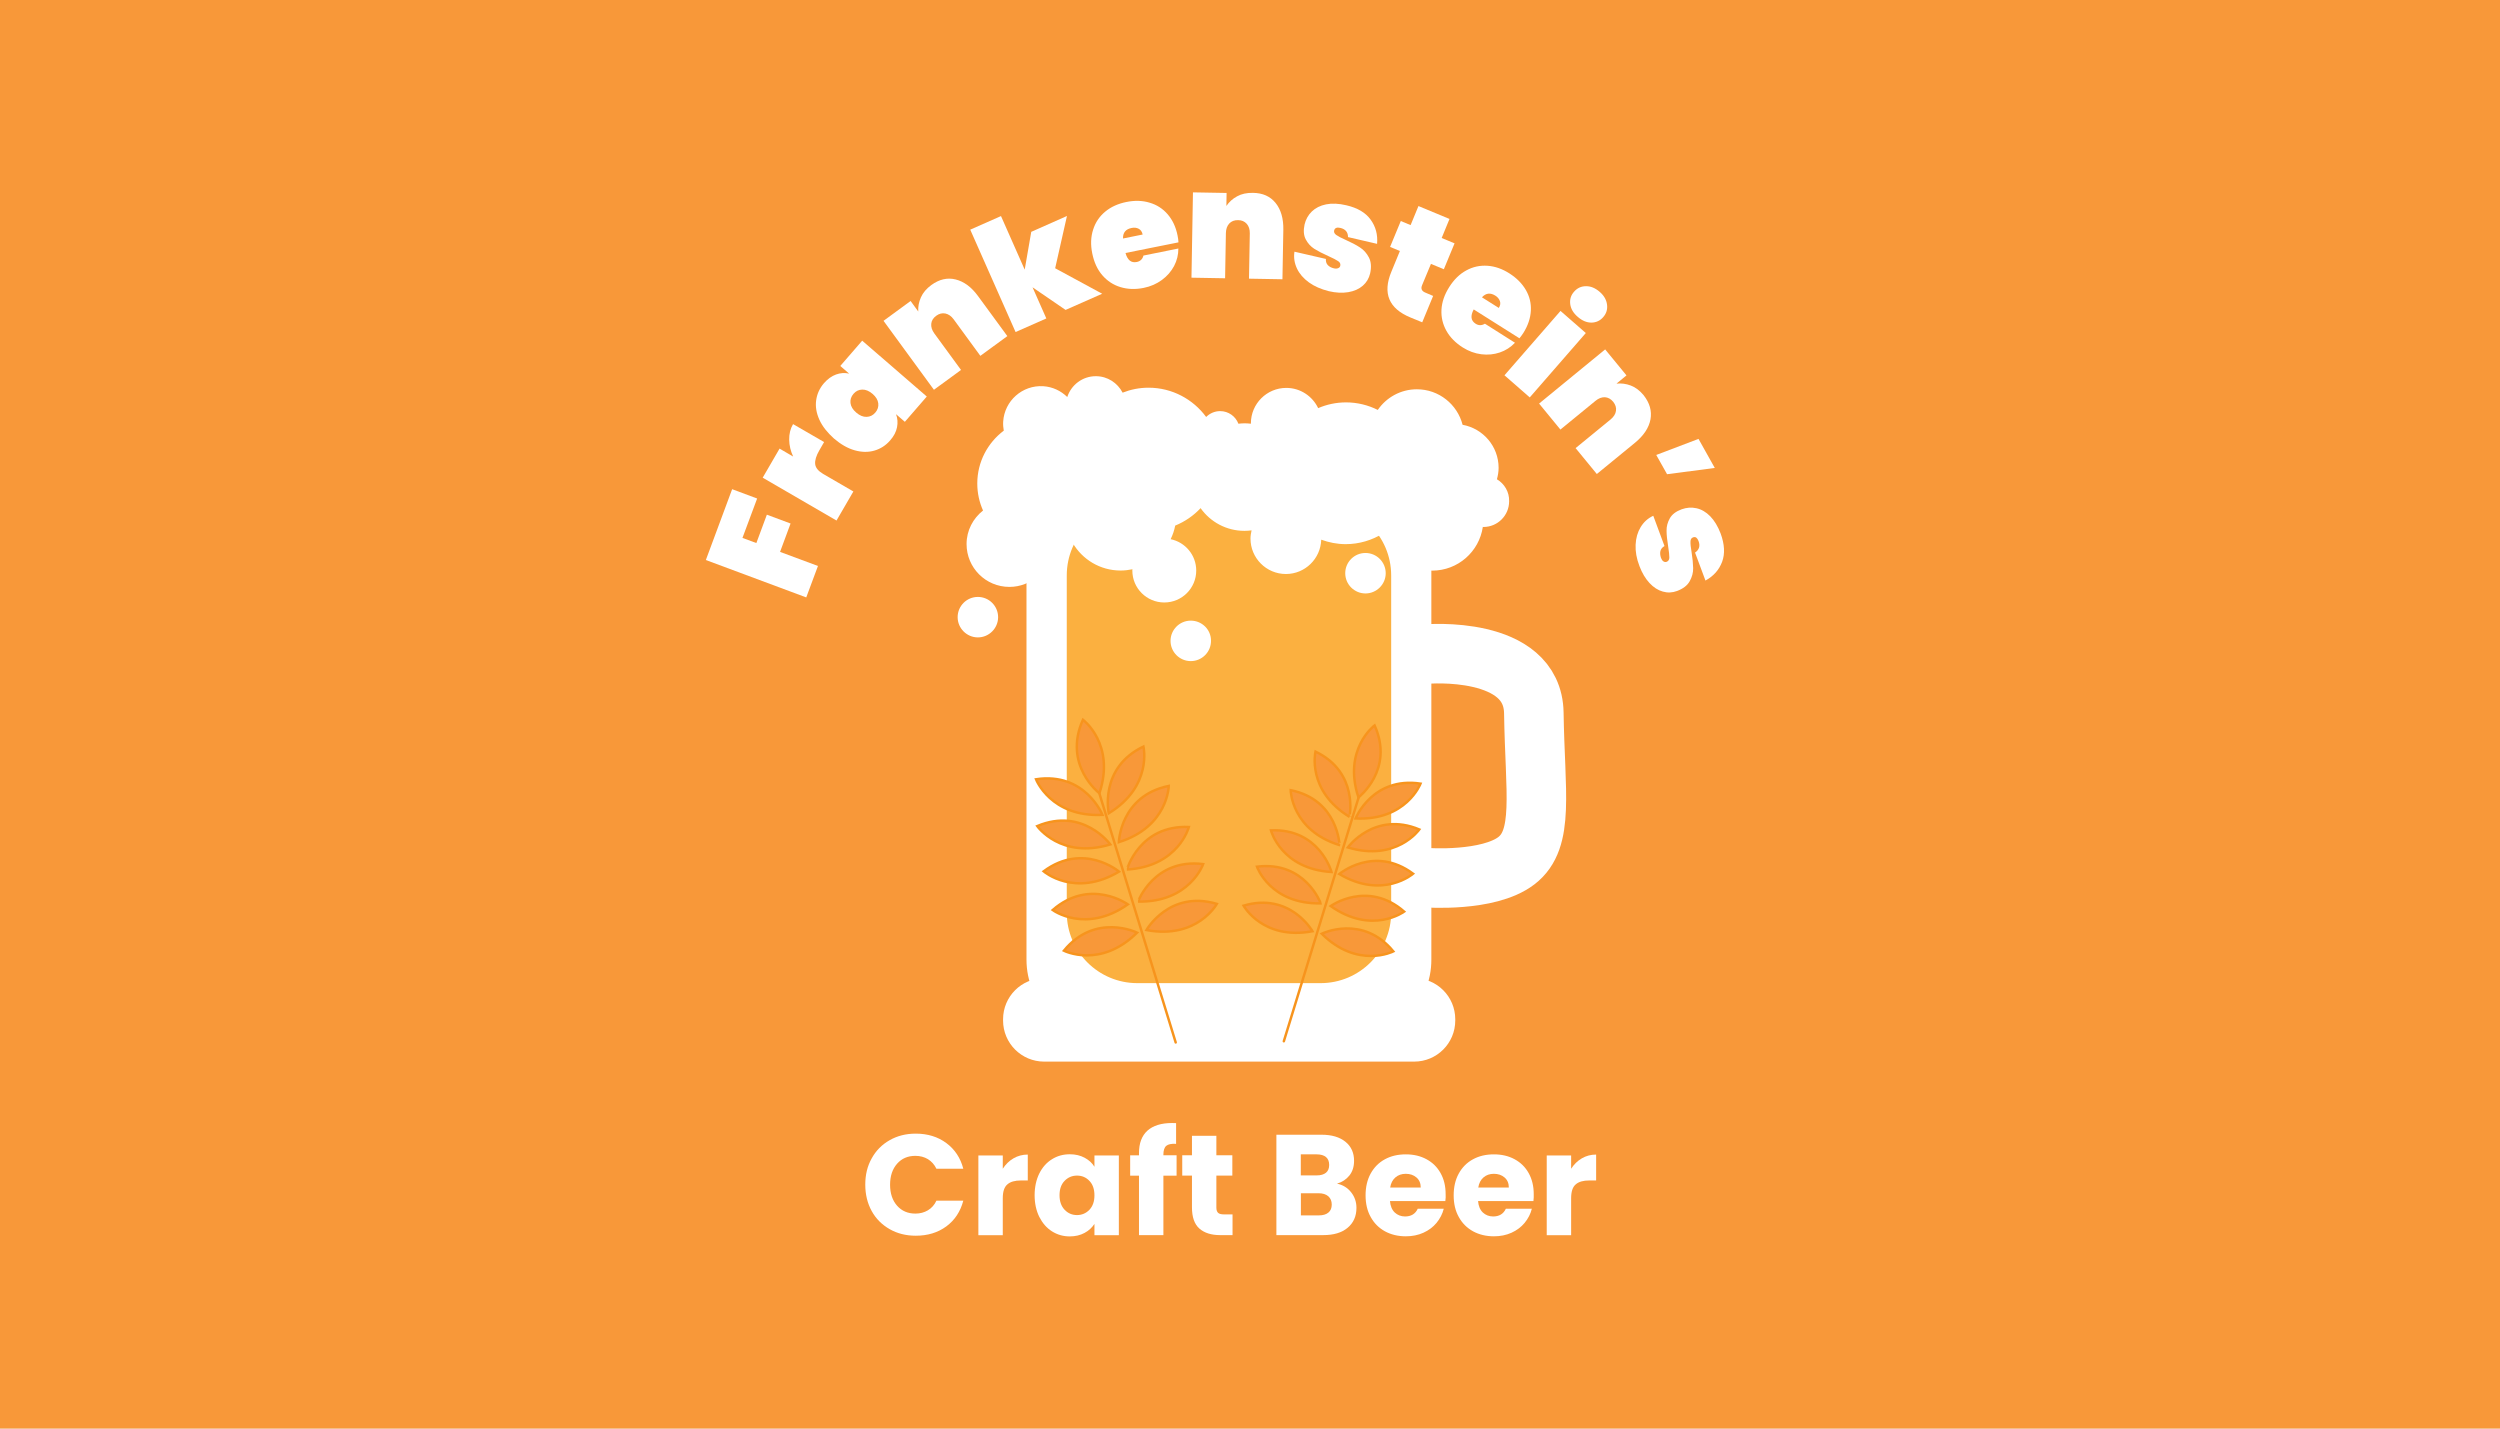
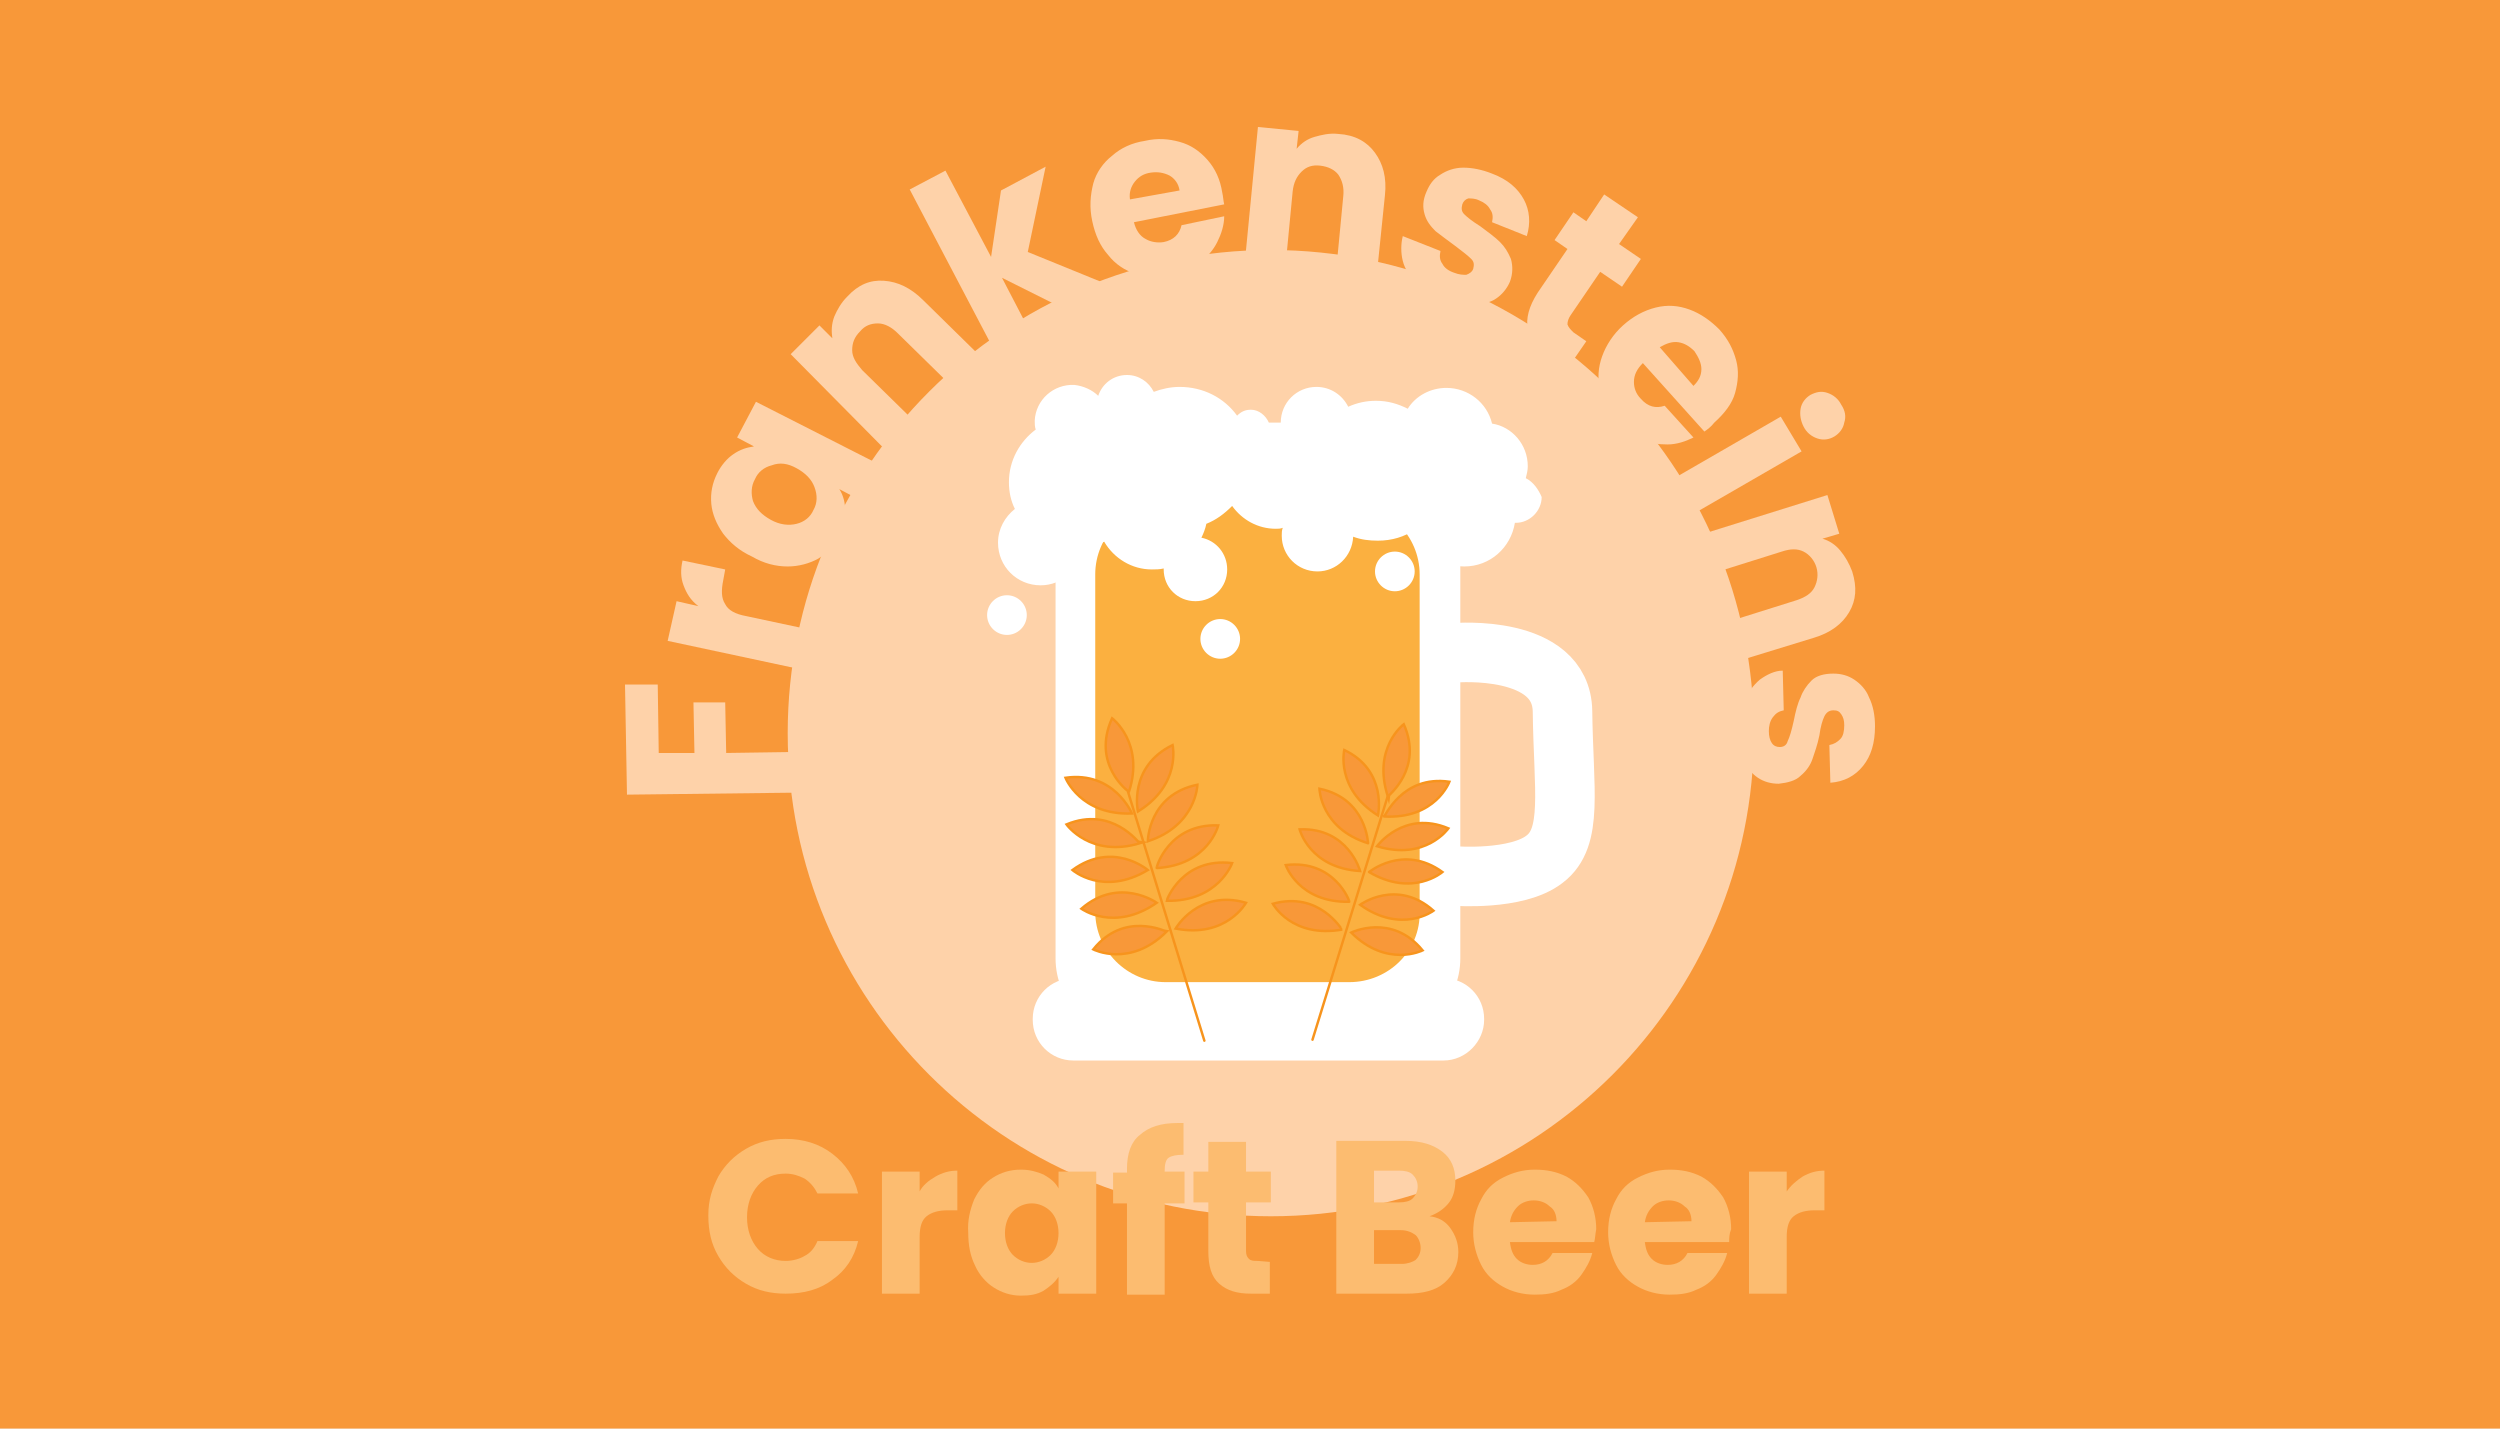
<svg xmlns="http://www.w3.org/2000/svg" version="1.1" id="Layer_1" x="0px" y="0px" viewBox="0 0 252 144" style="enable-background:new 0 0 252 144;" xml:space="preserve">
  <style type="text/css">
	.st0{fill:#F89839;}
	.st1{fill:none;stroke:#FFFFFF;stroke-width:0.25;stroke-linecap:round;stroke-miterlimit:10;}
- 	.st2{fill:#E8E1D4;}
- 	.st3{fill:none;stroke:#F7941D;stroke-width:0.5;stroke-miterlimit:10;}
- 	.st4{fill:#FFFFFF;}
- 	.st5{fill:#FFFFFF;stroke:#FFFFFF;stroke-miterlimit:10;}
- 	.st6{fill:none;stroke:#FFFFFF;stroke-width:6;stroke-miterlimit:10;}
- 	.st7{fill:#FBB040;}
+ 	.st2{fill:#FED2A9;}
+ 	.st3{fill:#FCBC70;}
+ 	.st4{fill:#FFFFFF;stroke:#FFFFFF;stroke-miterlimit:10;}
+ 	.st5{fill:none;stroke:#FFFFFF;stroke-width:6;stroke-miterlimit:10;}
+ 	.st6{fill:#FBB040;}
+ 	.st7{fill:#FFFFFF;}
	.st8{fill:#F89839;stroke:#F7941D;stroke-width:0.25;stroke-linecap:round;stroke-miterlimit:10;}
	.st9{fill:#F89839;stroke:#F7941D;stroke-width:0.25;stroke-miterlimit:10;}
- 	.st10{fill:none;stroke:#FED5AC;stroke-miterlimit:10;}
+ 	.st10{fill:#E8E1D4;}
+ 	.st11{fill:none;stroke:#F7941D;stroke-width:0.5;stroke-miterlimit:10;}
+ 	.st12{fill:none;stroke:#FED5AC;stroke-miterlimit:10;}
</style>
  <g>
    <rect class="st0" width="252" height="144" />
  </g>
-   <path class="st1" d="M206.37,120.63" />
-   <path class="st1" d="M45.2,119.34" />
-   <path class="st2" d="M171.97,107.2" />
-   <path class="st3" d="M171.68,54.03" />
-   <path class="st3" d="M171.68,105.43" />
+   <path class="st1" d="M206.4,120.6" />
  <g>
    <g>
-       <path class="st4" d="M73.8,49.31l2.52,0.94l-1.48,3.97l1.4,0.52l1.06-2.86l2.39,0.89l-1.06,2.86l3.82,1.42l-1.18,3.17l-10.12-3.77    L73.8,49.31z" />
-       <path class="st4" d="M79.55,44.32c-0.01-0.58,0.12-1.11,0.39-1.57l3.13,1.81l-0.48,0.83c-0.32,0.55-0.46,1.02-0.42,1.39    c0.04,0.37,0.31,0.7,0.8,0.99l3.05,1.77l-1.7,2.93l-7.44-4.32l1.7-2.93l1.37,0.8C79.69,45.46,79.56,44.9,79.55,44.32z" />
-       <path class="st4" d="M82.59,42.3c-0.3-0.67-0.41-1.32-0.32-1.96c0.09-0.64,0.35-1.21,0.79-1.72c0.37-0.42,0.77-0.71,1.21-0.87    c0.44-0.16,0.88-0.19,1.32-0.09l-0.89-0.77l2.21-2.55l6.51,5.63l-2.21,2.55l-0.89-0.77c0.16,0.42,0.19,0.86,0.1,1.32    c-0.09,0.46-0.32,0.9-0.69,1.32c-0.44,0.51-0.97,0.85-1.59,1.03c-0.62,0.18-1.28,0.17-1.99-0.03c-0.71-0.2-1.4-0.6-2.09-1.19    C83.39,43.6,82.89,42.97,82.59,42.3z M86.91,39.27c-0.35,0.01-0.64,0.15-0.88,0.43c-0.24,0.28-0.34,0.59-0.3,0.93    c0.04,0.34,0.23,0.66,0.58,0.96c0.35,0.3,0.69,0.44,1.04,0.43c0.35-0.01,0.64-0.15,0.88-0.43c0.24-0.28,0.34-0.59,0.3-0.93    c-0.04-0.34-0.23-0.66-0.58-0.96C87.61,39.41,87.26,39.26,86.91,39.27z" />
-       <path class="st4" d="M96.33,28.17c0.84,0.21,1.59,0.76,2.26,1.68l2.95,4.03l-2.72,1.99l-2.69-3.68c-0.24-0.33-0.52-0.52-0.84-0.59    c-0.32-0.06-0.62,0.01-0.92,0.23c-0.3,0.22-0.47,0.49-0.5,0.81c-0.03,0.32,0.07,0.64,0.31,0.97l2.69,3.68l-2.73,2l-5.08-6.95    l2.73-2l0.77,1.06c-0.03-0.48,0.06-0.96,0.27-1.43c0.21-0.47,0.56-0.88,1.05-1.24C94.68,28.15,95.5,27.96,96.33,28.17z" />
-       <path class="st4" d="M107.41,31.24l-3.33-2.28l1.39,3.14l-3.1,1.37L97.8,23.15l3.1-1.37l2.39,5.4l0.66-3.81l3.6-1.6l-1.19,5.27    l4.74,2.57L107.41,31.24z" />
-       <path class="st4" d="M118.79,24.43l-5.34,1.07c0.2,0.72,0.57,1.02,1.13,0.91c0.36-0.07,0.59-0.29,0.68-0.65l3.52-0.71    c0,0.62-0.14,1.21-0.43,1.76c-0.29,0.55-0.7,1.02-1.23,1.41c-0.53,0.39-1.14,0.66-1.84,0.8c-0.84,0.17-1.62,0.14-2.34-0.08    c-0.72-0.22-1.33-0.62-1.83-1.2c-0.5-0.58-0.83-1.31-1.01-2.19c-0.18-0.88-0.15-1.68,0.09-2.41c0.23-0.73,0.64-1.33,1.22-1.81    c0.58-0.48,1.29-0.8,2.13-0.97c0.84-0.17,1.62-0.15,2.34,0.07c0.72,0.21,1.33,0.6,1.82,1.17c0.49,0.57,0.83,1.28,1,2.15    C118.75,23.99,118.78,24.21,118.79,24.43z M115.18,23.64c-0.06-0.28-0.19-0.47-0.4-0.58c-0.21-0.11-0.45-0.14-0.72-0.08    c-0.59,0.12-0.88,0.47-0.86,1.06L115.18,23.64z" />
-       <path class="st4" d="M128.58,20.46c0.54,0.67,0.8,1.57,0.78,2.7l-0.09,4.99l-3.37-0.06l0.08-4.56c0.01-0.41-0.1-0.73-0.31-0.97    c-0.22-0.24-0.5-0.37-0.87-0.37c-0.38-0.01-0.67,0.11-0.89,0.34c-0.22,0.24-0.33,0.56-0.34,0.96l-0.08,4.56l-3.39-0.06l0.15-8.6    l3.39,0.06l-0.02,1.31c0.27-0.4,0.63-0.73,1.08-0.97c0.45-0.25,0.98-0.36,1.59-0.35C127.28,19.45,128.04,19.79,128.58,20.46z" />
-       <path class="st4" d="M131.93,28.46c-0.55-0.4-0.95-0.87-1.2-1.4c-0.25-0.54-0.34-1.1-0.25-1.69l3.17,0.73    c-0.02,0.26,0.05,0.47,0.19,0.62s0.35,0.27,0.62,0.33c0.17,0.04,0.31,0.03,0.43-0.02c0.12-0.05,0.19-0.13,0.21-0.24    c0.04-0.19-0.03-0.35-0.22-0.47c-0.19-0.13-0.52-0.3-0.99-0.51c-0.58-0.26-1.04-0.5-1.41-0.73c-0.36-0.23-0.65-0.55-0.86-0.95    c-0.21-0.4-0.25-0.9-0.12-1.5c0.12-0.51,0.36-0.95,0.73-1.31c0.37-0.36,0.85-0.6,1.44-0.72c0.59-0.12,1.27-0.09,2.03,0.09    c1.13,0.26,1.95,0.74,2.46,1.45c0.51,0.7,0.73,1.51,0.65,2.44l-2.93-0.68c0-0.24-0.06-0.44-0.19-0.6    c-0.13-0.16-0.33-0.27-0.6-0.33c-0.17-0.04-0.3-0.04-0.41,0.01c-0.1,0.04-0.17,0.13-0.2,0.26c-0.04,0.17,0.04,0.32,0.22,0.45    c0.19,0.13,0.5,0.3,0.94,0.49c0.58,0.26,1.06,0.51,1.44,0.76c0.38,0.24,0.68,0.58,0.91,1.02c0.22,0.43,0.26,0.97,0.12,1.6    c-0.12,0.5-0.36,0.91-0.74,1.24c-0.38,0.33-0.87,0.55-1.46,0.65c-0.59,0.1-1.25,0.07-1.97-0.1    C133.15,29.15,132.48,28.86,131.93,28.46z" />
-       <path class="st4" d="M144.46,29.83l-1.1,2.66L142.17,32c-2.18-0.9-2.82-2.44-1.92-4.61l0.86-2.09l-0.99-0.41l1.08-2.61l0.99,0.41    l0.79-1.92l3.13,1.3l-0.79,1.92l1.3,0.54l-1.08,2.61l-1.3-0.54l-0.89,2.14c-0.08,0.19-0.09,0.34-0.03,0.46    c0.05,0.12,0.18,0.23,0.39,0.31L144.46,29.83z" />
-       <path class="st4" d="M153.16,34.1l-4.61-2.91c-0.35,0.66-0.29,1.13,0.19,1.44c0.31,0.2,0.62,0.19,0.94,0l3.03,1.92    c-0.43,0.45-0.94,0.78-1.53,0.98c-0.59,0.2-1.21,0.26-1.86,0.18c-0.65-0.08-1.28-0.31-1.88-0.69c-0.72-0.46-1.27-1.01-1.64-1.67    c-0.37-0.66-0.54-1.37-0.5-2.13c0.04-0.76,0.3-1.52,0.78-2.28c0.48-0.76,1.05-1.32,1.72-1.68c0.67-0.37,1.38-0.52,2.14-0.47    c0.75,0.05,1.49,0.31,2.21,0.77c0.72,0.46,1.27,1.01,1.65,1.66c0.38,0.65,0.55,1.35,0.51,2.1s-0.29,1.5-0.76,2.25    C153.43,33.75,153.3,33.93,153.16,34.1z M151.08,31.04c0.15-0.24,0.19-0.47,0.11-0.69c-0.08-0.22-0.23-0.41-0.46-0.55    c-0.51-0.32-0.96-0.26-1.35,0.17L151.08,31.04z" />
-       <path class="st4" d="M159.85,33.57l-5.65,6.49l-2.55-2.23l5.65-6.49L159.85,33.57z M158.28,30.66c-0.06-0.47,0.06-0.89,0.38-1.25    c0.32-0.37,0.72-0.56,1.2-0.56c0.48-0.01,0.94,0.18,1.39,0.57c0.44,0.38,0.68,0.81,0.74,1.29c0.06,0.48-0.07,0.9-0.39,1.26    c-0.31,0.36-0.71,0.54-1.18,0.55c-0.48,0-0.93-0.19-1.37-0.57C158.59,31.56,158.34,31.13,158.28,30.66z" />
-       <path class="st4" d="M166.37,42.27c-0.16,0.85-0.68,1.63-1.55,2.35l-3.86,3.16l-2.14-2.61l3.53-2.89c0.31-0.26,0.5-0.55,0.54-0.87    c0.05-0.32-0.05-0.62-0.28-0.91c-0.24-0.29-0.52-0.44-0.84-0.46c-0.32-0.01-0.64,0.11-0.95,0.37l-3.53,2.89l-2.15-2.62l6.66-5.46    l2.15,2.62l-1.01,0.83c0.48-0.05,0.96,0.01,1.44,0.19c0.48,0.18,0.91,0.51,1.3,0.98C166.29,40.62,166.52,41.42,166.37,42.27z" />
-       <path class="st4" d="M171.21,44.24l1.64,2.93l-4.81,0.63l-1.09-1.94L171.21,44.24z" />
-       <path class="st4" d="M164.87,54.91c0.03-0.68,0.2-1.27,0.51-1.78c0.31-0.51,0.73-0.89,1.27-1.14l1.13,3.05    c-0.22,0.13-0.36,0.3-0.41,0.5c-0.05,0.21-0.03,0.44,0.06,0.7c0.06,0.16,0.14,0.28,0.25,0.35c0.11,0.07,0.21,0.08,0.32,0.04    c0.18-0.07,0.27-0.22,0.27-0.44c0-0.23-0.04-0.6-0.12-1.11c-0.1-0.62-0.16-1.15-0.16-1.58c-0.01-0.43,0.1-0.84,0.32-1.24    c0.22-0.4,0.62-0.71,1.19-0.92c0.5-0.18,0.99-0.22,1.5-0.11c0.5,0.11,0.97,0.38,1.39,0.81c0.42,0.43,0.77,1.01,1.05,1.74    c0.4,1.09,0.45,2.04,0.15,2.85c-0.31,0.82-0.86,1.44-1.68,1.89l-1.05-2.82c0.2-0.13,0.33-0.29,0.4-0.49    c0.06-0.2,0.05-0.42-0.05-0.68c-0.06-0.16-0.14-0.27-0.23-0.34c-0.09-0.06-0.2-0.07-0.33-0.02c-0.16,0.06-0.25,0.21-0.25,0.43    c-0.01,0.23,0.03,0.58,0.11,1.05c0.1,0.62,0.15,1.16,0.16,1.62c0.01,0.45-0.11,0.89-0.35,1.32c-0.24,0.43-0.66,0.75-1.27,0.98    c-0.48,0.18-0.96,0.2-1.44,0.06c-0.48-0.13-0.93-0.42-1.34-0.86c-0.41-0.44-0.75-1.01-1.01-1.7    C164.96,56.3,164.84,55.58,164.87,54.91z" />
-     </g>
-     <g>
+       <circle class="st2" cx="128.1" cy="73.9" r="48.7" />
      <g>
-         <path class="st4" d="M87.87,116.76c0.43-0.78,1.03-1.39,1.81-1.83c0.77-0.44,1.65-0.66,2.63-0.66c1.2,0,2.23,0.32,3.08,0.95     c0.85,0.63,1.43,1.5,1.71,2.59h-2.71c-0.2-0.42-0.49-0.74-0.86-0.97c-0.37-0.22-0.79-0.33-1.26-0.33c-0.76,0-1.37,0.26-1.84,0.79     c-0.47,0.53-0.71,1.24-0.71,2.12c0,0.88,0.24,1.59,0.71,2.12c0.47,0.53,1.09,0.79,1.84,0.79c0.47,0,0.89-0.11,1.26-0.33     c0.37-0.22,0.66-0.54,0.86-0.97h2.71c-0.29,1.1-0.86,1.96-1.71,2.59c-0.86,0.63-1.88,0.94-3.08,0.94c-0.98,0-1.86-0.22-2.63-0.66     c-0.77-0.44-1.38-1.04-1.81-1.82c-0.43-0.78-0.65-1.67-0.65-2.67S87.43,117.54,87.87,116.76z" />
-         <path class="st4" d="M102.16,116.76c0.43-0.25,0.91-0.38,1.44-0.38v2.61h-0.68c-0.62,0-1.08,0.13-1.38,0.4     c-0.31,0.26-0.46,0.73-0.46,1.39v3.73h-2.46v-8.04h2.46v1.34C101.37,117.36,101.73,117.01,102.16,116.76z" />
-         <path class="st4" d="M104.76,118.29c0.31-0.62,0.74-1.11,1.28-1.44c0.54-0.34,1.14-0.5,1.8-0.5c0.57,0,1.06,0.12,1.49,0.35     c0.43,0.23,0.76,0.53,0.99,0.91v-1.14h2.46v8.04h-2.46v-1.14c-0.24,0.37-0.57,0.68-1,0.91c-0.43,0.23-0.92,0.35-1.49,0.35     c-0.65,0-1.25-0.17-1.79-0.51c-0.54-0.34-0.96-0.83-1.28-1.46c-0.31-0.63-0.47-1.36-0.47-2.18S104.45,118.92,104.76,118.29z      M109.81,119.03c-0.34-0.36-0.76-0.53-1.25-0.53c-0.49,0-0.91,0.18-1.25,0.53c-0.34,0.35-0.51,0.83-0.51,1.45     c0,0.61,0.17,1.1,0.51,1.46c0.34,0.36,0.76,0.54,1.25,0.54c0.49,0,0.91-0.18,1.25-0.53c0.34-0.36,0.51-0.84,0.51-1.46     C110.32,119.87,110.15,119.38,109.81,119.03z" />
-         <path class="st4" d="M118.6,118.51h-1.33v5.99h-2.46v-5.99h-0.89v-2.05h0.89v-0.23c0-0.99,0.28-1.74,0.85-2.26     c0.57-0.51,1.4-0.77,2.49-0.77c0.18,0,0.32,0,0.4,0.01v2.09c-0.47-0.03-0.8,0.04-0.99,0.2c-0.19,0.16-0.29,0.46-0.29,0.88v0.07     h1.33V118.51z" />
-         <path class="st4" d="M124.24,122.41v2.09h-1.25c-0.89,0-1.59-0.22-2.09-0.66c-0.5-0.44-0.75-1.15-0.75-2.14v-3.2h-0.98v-2.05     h0.98v-1.96h2.46v1.96h1.61v2.05h-1.61v3.23c0,0.24,0.06,0.41,0.17,0.52c0.12,0.11,0.31,0.16,0.58,0.16H124.24z" />
-         <path class="st4" d="M136.2,120.19c0.36,0.46,0.53,0.98,0.53,1.56c0,0.85-0.3,1.52-0.89,2.01c-0.59,0.5-1.41,0.74-2.47,0.74     h-4.71v-10.12h4.55c1.03,0,1.83,0.24,2.41,0.71c0.58,0.47,0.87,1.11,0.87,1.92c0,0.6-0.16,1.09-0.47,1.48s-0.73,0.67-1.25,0.82     C135.37,119.44,135.84,119.73,136.2,120.19z M131.12,118.48h1.61c0.4,0,0.71-0.09,0.93-0.27c0.22-0.18,0.32-0.44,0.32-0.79     c0-0.35-0.11-0.61-0.32-0.79c-0.22-0.18-0.53-0.27-0.93-0.27h-1.61V118.48z M133.9,122.23c0.23-0.19,0.34-0.46,0.34-0.81     c0-0.36-0.12-0.63-0.35-0.84c-0.24-0.2-0.56-0.3-0.97-0.3h-1.79v2.23h1.82C133.35,122.51,133.67,122.42,133.9,122.23z" />
-         <path class="st4" d="M145.69,121.07h-5.58c0.04,0.5,0.2,0.88,0.48,1.15c0.28,0.26,0.63,0.4,1.04,0.4c0.61,0,1.04-0.26,1.28-0.78     h2.62c-0.13,0.53-0.38,1-0.73,1.43c-0.35,0.42-0.79,0.75-1.32,0.99c-0.53,0.24-1.12,0.36-1.77,0.36c-0.79,0-1.49-0.17-2.1-0.5     c-0.62-0.34-1.1-0.82-1.44-1.44c-0.35-0.62-0.52-1.35-0.52-2.19s0.17-1.57,0.51-2.19c0.34-0.62,0.82-1.11,1.43-1.44     c0.62-0.34,1.32-0.5,2.12-0.5c0.78,0,1.47,0.16,2.08,0.49c0.61,0.33,1.08,0.79,1.42,1.4c0.34,0.61,0.51,1.31,0.51,2.12     C145.74,120.58,145.72,120.82,145.69,121.07z M143.21,119.7c0-0.42-0.14-0.76-0.43-1.01c-0.29-0.25-0.65-0.37-1.08-0.37     c-0.41,0-0.76,0.12-1.04,0.36c-0.28,0.24-0.46,0.58-0.53,1.02H143.21z" />
-         <path class="st4" d="M154.57,121.07h-5.58c0.04,0.5,0.2,0.88,0.48,1.15c0.28,0.26,0.63,0.4,1.04,0.4c0.61,0,1.04-0.26,1.28-0.78     h2.62c-0.13,0.53-0.38,1-0.73,1.43c-0.35,0.42-0.79,0.75-1.32,0.99c-0.53,0.24-1.12,0.36-1.77,0.36c-0.79,0-1.49-0.17-2.1-0.5     c-0.62-0.34-1.1-0.82-1.44-1.44c-0.35-0.62-0.52-1.35-0.52-2.19s0.17-1.57,0.51-2.19s0.82-1.11,1.43-1.44     c0.62-0.34,1.32-0.5,2.12-0.5c0.78,0,1.47,0.16,2.08,0.49c0.61,0.33,1.08,0.79,1.42,1.4c0.34,0.61,0.51,1.31,0.51,2.12     C154.61,120.58,154.6,120.82,154.57,121.07z M152.09,119.7c0-0.42-0.14-0.76-0.43-1.01c-0.29-0.25-0.65-0.37-1.08-0.37     c-0.41,0-0.76,0.12-1.04,0.36c-0.28,0.24-0.46,0.58-0.53,1.02H152.09z" />
-         <path class="st4" d="M159.45,116.76c0.43-0.25,0.91-0.38,1.44-0.38v2.61h-0.68c-0.62,0-1.08,0.13-1.38,0.4     c-0.31,0.26-0.46,0.73-0.46,1.39v3.73h-2.46v-8.04h2.46v1.34C158.66,117.36,159.02,117.01,159.45,116.76z" />
+         <path class="st2" d="M63,69h3.3l0.1,6.9H70l-0.1-5.1h3.2l0.1,5.1l6.8-0.1l0.1,4.1l-16.9,0.2L63,69z" />
+         <path class="st2" d="M68.9,59c-0.3-0.8-0.3-1.6-0.1-2.5l4.3,0.9l-0.2,1.1c-0.2,1-0.2,1.8,0.2,2.4c0.3,0.6,1,1,2.1,1.2l6.1,1.3     l-0.9,4l-13.1-2.8l0.9-4l2.2,0.5C69.6,60.5,69.2,59.8,68.9,59z" />
+         <path class="st2" d="M72.9,53.8c-0.7-1-1.1-2-1.2-3c-0.1-1.1,0.1-2.1,0.6-3.1c0.4-0.8,1-1.5,1.6-1.9c0.7-0.5,1.4-0.7,2.1-0.8     l-1.7-0.9l1.9-3.6l12,6.1l-1.9,3.6l-1.7-0.9c0.4,0.6,0.6,1.4,0.6,2.2S85,53.1,84.6,54c-0.5,1-1.2,1.7-2.1,2.3     c-0.9,0.5-2,0.8-3.1,0.8c-1.2,0-2.4-0.3-3.6-1C74.5,55.5,73.6,54.7,72.9,53.8z M77.8,46.9c-0.8,0.2-1.4,0.7-1.7,1.4     c-0.4,0.7-0.4,1.5-0.2,2.2c0.3,0.8,0.9,1.4,1.8,1.9s1.8,0.6,2.6,0.4c0.8-0.2,1.4-0.7,1.7-1.4c0.4-0.7,0.4-1.5,0.1-2.3     s-0.9-1.4-1.8-1.9S78.6,46.6,77.8,46.9z" />
+         <path class="st2" d="M89.1,28.3c1.4,0.1,2.7,0.7,4,2l5.6,5.5l-3,2.9l-5.2-5.1c-0.6-0.6-1.3-1-2-1s-1.3,0.2-1.8,0.8     c-0.6,0.6-0.8,1.2-0.8,1.9s0.4,1.3,1,2l5.2,5.1l-2.9,2.9l-9.5-9.6l2.9-2.9l1.3,1.3c-0.1-0.7-0.1-1.4,0.2-2.2     c0.3-0.7,0.7-1.4,1.3-2C86.5,28.7,87.7,28.2,89.1,28.3z" />
+         <path class="st2" d="M107.2,31.1L101,28l2.6,5l-3.6,1.9l-8.3-15.8l3.6-1.9l4.6,8.7l1-6.7l4.5-2.4l-1.8,8.6l8.1,3.3L107.2,31.1z" />
+         <path class="st2" d="M123.4,20.6l-9.1,1.8c0.2,0.8,0.6,1.4,1.2,1.7c0.5,0.3,1.2,0.4,1.8,0.3c1-0.2,1.6-0.8,1.8-1.7l4.3-0.9     c0,0.9-0.3,1.8-0.7,2.6c-0.4,0.8-1,1.5-1.8,2.1s-1.7,1-2.8,1.2c-1.3,0.3-2.5,0.2-3.6-0.1c-1.1-0.3-2.1-1-2.8-1.9     c-0.8-0.9-1.3-2-1.6-3.4c-0.3-1.4-0.2-2.6,0.1-3.8c0.3-1.1,1-2.1,1.9-2.8c0.9-0.8,2-1.3,3.3-1.5c1.3-0.3,2.4-0.2,3.5,0.1     s2,0.9,2.8,1.8c0.8,0.9,1.3,2,1.5,3.3C123.3,19.8,123.3,20.2,123.4,20.6z M118.9,19.2c-0.1-0.7-0.5-1.2-1-1.5     c-0.6-0.3-1.2-0.4-1.9-0.3c-0.7,0.1-1.2,0.4-1.6,0.9s-0.6,1.1-0.5,1.8L118.9,19.2z" />
+         <path class="st2" d="M138.6,15.4c0.8,1.1,1.2,2.5,1,4.3l-0.8,7.8l-4.1-0.4l0.7-7.3c0.1-0.9-0.1-1.6-0.5-2.2     c-0.4-0.5-1-0.8-1.8-0.9s-1.4,0.1-1.9,0.6s-0.8,1.1-0.9,2l-0.7,7.3l-4.1-0.4l1.3-13.4l4.1,0.4l-0.2,1.8c0.5-0.6,1.1-1,1.8-1.2     s1.5-0.4,2.4-0.3C136.6,13.6,137.8,14.3,138.6,15.4z" />
+         <path class="st2" d="M142.8,28.6c-0.7-0.7-1.2-1.5-1.4-2.3s-0.2-1.7,0-2.5l3.8,1.5c-0.1,0.5-0.1,0.9,0.2,1.3     c0.2,0.4,0.6,0.7,1.2,0.9c0.5,0.2,0.9,0.2,1.2,0.2c0.3-0.1,0.6-0.3,0.7-0.6c0.1-0.4,0.1-0.7-0.2-1s-0.8-0.7-1.6-1.3     c-0.8-0.6-1.5-1.1-2-1.5c-0.5-0.5-0.9-1-1.1-1.7c-0.2-0.7-0.2-1.4,0.2-2.3c0.3-0.7,0.7-1.3,1.4-1.7c0.6-0.4,1.4-0.7,2.3-0.7     c0.9,0,1.9,0.2,2.9,0.6c1.6,0.6,2.6,1.5,3.2,2.6s0.7,2.4,0.3,3.7l-3.5-1.4c0.1-0.5,0.1-0.9-0.2-1.3c-0.2-0.4-0.6-0.7-1.1-0.9     c-0.4-0.2-0.8-0.2-1.1-0.2c-0.3,0.1-0.5,0.3-0.6,0.6c-0.1,0.4-0.1,0.7,0.2,1s0.8,0.7,1.6,1.2c0.8,0.6,1.5,1.1,2,1.6     s0.8,1,1.1,1.7c0.2,0.7,0.2,1.5-0.1,2.3c-0.3,0.7-0.8,1.3-1.4,1.7c-0.6,0.4-1.4,0.6-2.3,0.6c-0.9,0-1.8-0.2-2.9-0.6     C144.4,29.9,143.5,29.3,142.8,28.6z" />
+         <path class="st2" d="M159.9,34.4l-2,2.9l-1.7-1.2c-1.2-0.8-2-1.8-2.2-2.9s0.1-2.3,1-3.7l3-4.4l-1.3-0.9l1.9-2.8l1.3,0.9l1.8-2.7     l3.4,2.3l-1.9,2.7l2.2,1.5l-1.9,2.8l-2.2-1.5l-3,4.4c-0.2,0.3-0.3,0.6-0.3,0.9c0.1,0.3,0.3,0.5,0.6,0.8L159.9,34.4z" />
+         <path class="st2" d="M171.8,43.5l-6.2-6.9c-0.6,0.6-0.9,1.2-0.9,1.9c0,0.6,0.2,1.2,0.7,1.7c0.7,0.8,1.5,1,2.4,0.7l2.9,3.2     c-0.8,0.4-1.7,0.7-2.6,0.7s-1.8-0.1-2.7-0.5s-1.7-1-2.4-1.8c-0.9-1-1.5-2-1.7-3.2c-0.3-1.1-0.2-2.3,0.2-3.4     c0.4-1.1,1.1-2.2,2.1-3.1c1-0.9,2.1-1.5,3.3-1.8s2.3-0.2,3.4,0.2c1.1,0.4,2.1,1.1,3,2c0.9,1,1.4,2,1.7,3.1s0.2,2.2-0.1,3.3     s-1.1,2.1-2.1,3C172.5,43,172.1,43.3,171.8,43.5z M170.7,38.9c0.5-0.5,0.8-1,0.8-1.7c0-0.6-0.3-1.2-0.7-1.8     c-0.5-0.5-1-0.8-1.6-0.9s-1.2,0.1-1.9,0.5L170.7,38.9z" />
+         <path class="st2" d="M181.6,45.5L170,52.2l-2.1-3.5l11.6-6.7L181.6,45.5z M181.5,41.2c0.1-0.6,0.5-1.1,1-1.4     c0.6-0.3,1.1-0.4,1.7-0.2c0.6,0.2,1.1,0.6,1.4,1.2c0.4,0.6,0.5,1.2,0.3,1.8c-0.1,0.6-0.5,1.1-1,1.4c-0.5,0.3-1.1,0.4-1.7,0.2     c-0.6-0.2-1.1-0.6-1.4-1.2C181.5,42.4,181.4,41.8,181.5,41.2z" />
+         <path class="st2" d="M186.4,61.7c-0.7,1.2-1.9,2.1-3.6,2.6l-7.5,2.3l-1.2-3.9l7-2.2c0.9-0.3,1.5-0.7,1.8-1.3s0.4-1.3,0.2-2     s-0.7-1.3-1.3-1.6s-1.3-0.3-2.2,0l-7,2.2l-1.2-3.9l12.8-4l1.2,3.9l-1.7,0.5c0.7,0.2,1.3,0.6,1.8,1.2c0.5,0.6,0.9,1.3,1.2,2.1     C187.2,59.2,187.1,60.5,186.4,61.7z" />
+         <path class="st2" d="M175.8,70.7c0.4-0.9,0.9-1.6,1.6-2.2c0.7-0.5,1.5-0.9,2.3-0.9l0.1,4c-0.5,0.1-0.8,0.3-1.1,0.7     c-0.3,0.4-0.4,0.9-0.4,1.4s0.1,0.9,0.3,1.2c0.2,0.3,0.5,0.4,0.8,0.4c0.4,0,0.7-0.2,0.8-0.6c0.2-0.4,0.4-1.1,0.6-2     c0.2-1,0.4-1.8,0.7-2.4c0.2-0.6,0.6-1.2,1.1-1.7s1.3-0.7,2.2-0.7c0.8,0,1.5,0.2,2.1,0.6s1.2,1,1.5,1.8c0.4,0.8,0.6,1.8,0.6,2.9     c0,1.7-0.4,3-1.2,4s-1.9,1.6-3.3,1.7l-0.1-3.8c0.5-0.1,0.8-0.3,1.1-0.6c0.3-0.3,0.4-0.8,0.4-1.4c0-0.5-0.1-0.8-0.3-1.1     c-0.2-0.3-0.4-0.4-0.8-0.4c-0.4,0-0.7,0.2-0.9,0.6s-0.4,1.1-0.5,1.9c-0.2,1-0.5,1.8-0.7,2.4s-0.6,1.2-1.2,1.7     c-0.5,0.5-1.3,0.7-2.2,0.8c-0.8,0-1.5-0.2-2.1-0.6s-1.1-1-1.5-1.9c-0.4-0.8-0.6-1.8-0.6-2.9C175.2,72.7,175.4,71.6,175.8,70.7z" />
+       </g>
+       <g>
+         <path class="st3" d="M72.4,118.6c0.7-1.2,1.6-2.1,2.8-2.8c1.2-0.7,2.5-1,4-1c1.8,0,3.4,0.5,4.7,1.5c1.3,1,2.2,2.3,2.6,4h-4.1     c-0.3-0.6-0.7-1.1-1.3-1.5c-0.6-0.3-1.2-0.5-1.9-0.5c-1.2,0-2.1,0.4-2.8,1.2s-1.1,1.9-1.1,3.2c0,1.3,0.4,2.4,1.1,3.2     s1.7,1.2,2.8,1.2c0.7,0,1.4-0.2,1.9-0.5c0.6-0.3,1-0.8,1.3-1.5h4.1c-0.4,1.7-1.3,3-2.6,3.9c-1.3,1-2.9,1.4-4.7,1.4     c-1.5,0-2.8-0.3-4-1s-2.1-1.6-2.8-2.8c-0.7-1.2-1-2.5-1-4.1S71.8,119.8,72.4,118.6z" />
+         <path class="st3" d="M94.3,118.6c0.7-0.4,1.4-0.6,2.2-0.6v4h-1c-0.9,0-1.6,0.2-2.1,0.6s-0.7,1.1-0.7,2.1v5.7h-3.8v-12.3h3.8v2     C93,119.5,93.6,119,94.3,118.6z" />
+         <path class="st3" d="M98.2,120.9c0.5-1,1.1-1.7,1.9-2.2s1.7-0.8,2.8-0.8c0.9,0,1.6,0.2,2.3,0.5c0.7,0.4,1.2,0.8,1.5,1.4v-1.7h3.8     v12.3h-3.8v-1.7c-0.4,0.6-0.9,1-1.5,1.4c-0.7,0.4-1.4,0.5-2.3,0.5c-1,0-1.9-0.3-2.7-0.8c-0.8-0.5-1.5-1.3-1.9-2.2     c-0.5-1-0.7-2.1-0.7-3.3C97.5,123,97.8,121.9,98.2,120.9z M105.9,122.1c-0.5-0.5-1.2-0.8-1.9-0.8s-1.4,0.3-1.9,0.8     s-0.8,1.3-0.8,2.2s0.3,1.7,0.8,2.2s1.2,0.8,1.9,0.8s1.4-0.3,1.9-0.8s0.8-1.3,0.8-2.2S106.4,122.6,105.9,122.1z" />
+         <path class="st3" d="M119.4,121.3h-2v9.2h-3.8v-9.2h-1.4v-3.1h1.4v-0.4c0-1.5,0.4-2.7,1.3-3.4c0.9-0.8,2.1-1.2,3.8-1.2     c0.3,0,0.5,0,0.6,0v3.2c-0.7,0-1.2,0.1-1.5,0.3c-0.3,0.2-0.4,0.7-0.4,1.3v0.1h2V121.3z" />
+         <path class="st3" d="M128,127.2v3.2h-1.9c-1.4,0-2.4-0.3-3.2-1c-0.8-0.7-1.1-1.8-1.1-3.3v-4.9h-1.5v-3.1h1.5v-3h3.8v3h2.5v3.1     h-2.5v4.9c0,0.4,0.1,0.6,0.3,0.8c0.2,0.2,0.5,0.2,0.9,0.2L128,127.2L128,127.2z" />
+         <path class="st3" d="M146.2,123.8c0.5,0.7,0.8,1.5,0.8,2.4c0,1.3-0.5,2.3-1.4,3.1s-2.2,1.1-3.8,1.1h-7.1V115h7     c1.6,0,2.8,0.4,3.7,1.1s1.3,1.7,1.3,2.9c0,0.9-0.2,1.7-0.7,2.3s-1.1,1-1.9,1.3C145,122.7,145.7,123.1,146.2,123.8z M138.5,121.2     h2.5c0.6,0,1.1-0.1,1.4-0.4s0.5-0.7,0.5-1.2s-0.2-0.9-0.5-1.2s-0.8-0.4-1.4-0.4h-2.5V121.2z M142.7,127c0.3-0.3,0.5-0.7,0.5-1.2     s-0.2-1-0.5-1.3c-0.4-0.3-0.9-0.5-1.5-0.5h-2.7v3.4h2.8C141.9,127.4,142.4,127.2,142.7,127z" />
+         <path class="st3" d="M160.7,125.2h-8.5c0.1,0.8,0.3,1.3,0.7,1.7c0.4,0.4,1,0.6,1.6,0.6c0.9,0,1.6-0.4,2-1.2h4     c-0.2,0.8-0.6,1.5-1.1,2.2c-0.5,0.7-1.2,1.2-2,1.5c-0.8,0.4-1.7,0.5-2.7,0.5c-1.2,0-2.3-0.3-3.2-0.8s-1.7-1.2-2.2-2.2     c-0.5-1-0.8-2.1-0.8-3.3c0-1.3,0.3-2.4,0.8-3.3c0.5-1,1.2-1.7,2.2-2.2s2-0.8,3.2-0.8s2.2,0.2,3.2,0.7c0.9,0.5,1.6,1.2,2.2,2.1     c0.5,0.9,0.8,2,0.8,3.2C160.8,124.4,160.8,124.8,160.7,125.2z M156.9,123.1c0-0.6-0.2-1.2-0.7-1.5c-0.4-0.4-1-0.6-1.6-0.6     s-1.2,0.2-1.6,0.6c-0.4,0.4-0.7,0.9-0.8,1.6L156.9,123.1L156.9,123.1z" />
+         <path class="st3" d="M174.3,125.2h-8.5c0.1,0.8,0.3,1.3,0.7,1.7c0.4,0.4,1,0.6,1.6,0.6c0.9,0,1.6-0.4,2-1.2h4     c-0.2,0.8-0.6,1.5-1.1,2.2c-0.5,0.7-1.2,1.2-2,1.5c-0.8,0.4-1.7,0.5-2.7,0.5c-1.2,0-2.3-0.3-3.2-0.8s-1.7-1.2-2.2-2.2     c-0.5-1-0.8-2.1-0.8-3.3c0-1.3,0.3-2.4,0.8-3.3c0.5-1,1.2-1.7,2.2-2.2s2-0.8,3.2-0.8s2.2,0.2,3.2,0.7c0.9,0.5,1.6,1.2,2.2,2.1     c0.5,0.9,0.8,2,0.8,3.2C174.3,124.4,174.3,124.8,174.3,125.2z M170.5,123.1c0-0.6-0.2-1.2-0.7-1.5c-0.4-0.4-1-0.6-1.6-0.6     s-1.2,0.2-1.6,0.6c-0.4,0.4-0.7,0.9-0.8,1.6L170.5,123.1L170.5,123.1z" />
+         <path class="st3" d="M181.7,118.6c0.7-0.4,1.4-0.6,2.2-0.6v4h-1c-0.9,0-1.6,0.2-2.1,0.6s-0.7,1.1-0.7,2.1v5.7h-3.8v-12.3h3.8v2     C180.5,119.5,181.1,119,181.7,118.6z" />
      </g>
    </g>
    <g>
      <g>
-         <path class="st5" d="M136.35,104.17H111.4c-4.1,0-7.43-3.33-7.43-7.43V57.47c0-4.1,3.33-7.43,7.43-7.43h24.95     c4.1,0,7.43,3.33,7.43,7.43v39.27C143.79,100.84,140.46,104.17,136.35,104.17z" />
-         <path class="st5" d="M142.55,106.51h-37.3c-2.01,0-3.64-1.63-3.64-3.64v-0.13c0-2.01,1.63-3.64,3.64-3.64h37.3     c2.01,0,3.64,1.63,3.64,3.64v0.13C146.19,104.88,144.56,106.51,142.55,106.51z" />
-         <path class="st6" d="M143.79,65.93c0,0,10.72-0.92,10.82,5.94c0.12,8.04,1.1,12.7-1.76,14.89c-2.83,2.17-9.07,1.71-9.07,1.71" />
-         <path class="st7" d="M133.12,99.1h-18.48c-3.92,0-7.11-3.18-7.11-7.11V58c0-3.92,3.18-7.11,7.11-7.11h18.48     c3.92,0,7.11,3.18,7.11,7.11v34C140.22,95.92,137.04,99.1,133.12,99.1z" />
        <g>
-           <path class="st4" d="M150.89,48.31c0.1-0.37,0.17-0.75,0.17-1.15c0-2.17-1.57-3.97-3.63-4.34c-0.53-2.06-2.39-3.58-4.61-3.58      c-1.64,0-3.08,0.83-3.94,2.08c-0.96-0.48-2.05-0.76-3.2-0.76c-1,0-1.95,0.21-2.81,0.58c-0.57-1.2-1.79-2.04-3.21-2.04      c-1.97,0-3.57,1.6-3.57,3.57c0,0.01,0,0.02,0,0.04c-0.2-0.02-0.41-0.04-0.62-0.04c-0.22,0-0.43,0.02-0.64,0.04      c-0.28-0.74-1-1.27-1.84-1.27c-0.55,0-1.05,0.23-1.41,0.59c-1.31-1.78-3.42-2.95-5.81-2.95c-0.92,0-1.8,0.18-2.61,0.5      c-0.51-0.98-1.52-1.66-2.7-1.66c-1.35,0-2.48,0.88-2.88,2.1c-0.63-0.62-1.47-1.03-2.42-1.09c-2.1-0.13-3.91,1.47-4.04,3.57      c-0.02,0.31,0.01,0.62,0.06,0.91c-1.62,1.22-2.67,3.15-2.67,5.33c0,0.97,0.21,1.89,0.58,2.72c-1,0.79-1.66,2-1.66,3.38      c0,2.39,1.93,4.32,4.32,4.32c2.21,0,4.01-1.67,4.27-3.81c0.75-0.09,1.45-0.31,2.1-0.63c0.97,1.67,2.77,2.79,4.84,2.79      c0.41,0,0.81-0.05,1.19-0.13c0,0.04-0.01,0.08-0.01,0.13c0,1.78,1.44,3.22,3.22,3.22s3.22-1.44,3.22-3.22      c0-1.56-1.11-2.86-2.58-3.16c0.21-0.43,0.37-0.89,0.46-1.37c0.98-0.4,1.85-1,2.56-1.76c0.98,1.39,2.6,2.29,4.42,2.29      c0.24,0,0.48-0.02,0.72-0.05c-0.06,0.27-0.11,0.54-0.11,0.83c0,1.97,1.6,3.57,3.57,3.57c1.93,0,3.5-1.54,3.56-3.46      c0.77,0.28,1.6,0.45,2.46,0.45c1.38,0,2.66-0.4,3.75-1.07c0.62,2.16,2.61,3.74,4.97,3.74c2.6,0,4.74-1.91,5.11-4.41      c0.02,0,0.04,0.01,0.06,0.01c1.43,0,2.59-1.16,2.59-2.59C152.15,49.58,151.64,48.76,150.89,48.31z" />
-           <path class="st4" d="M137.64,55.74c-1.13,0-2.04,0.92-2.04,2.04c0,1.13,0.92,2.04,2.04,2.04s2.04-0.92,2.04-2.04      C139.68,56.66,138.77,55.74,137.64,55.74z" />
-           <path class="st4" d="M120.03,62.56c-1.13,0-2.04,0.92-2.04,2.04c0,1.13,0.92,2.04,2.04,2.04c1.13,0,2.04-0.92,2.04-2.04      C122.08,63.47,121.16,62.56,120.03,62.56z" />
-           <path class="st4" d="M98.57,60.17c-1.13,0-2.04,0.92-2.04,2.04s0.92,2.04,2.04,2.04s2.04-0.92,2.04-2.04S99.7,60.17,98.57,60.17      z" />
+           <path class="st4" d="M139.3,104h-25c-4.1,0-7.4-3.3-7.4-7.4V57.3c0-4.1,3.3-7.4,7.4-7.4h25c4.1,0,7.4,3.3,7.4,7.4v39.3      C146.7,100.7,143.4,104,139.3,104z" />
+           <path class="st4" d="M145.5,106.4h-37.3c-2,0-3.6-1.6-3.6-3.6v-0.1c0-2,1.6-3.6,3.6-3.6h37.3c2,0,3.6,1.6,3.6,3.6v0.1      C149.1,104.7,147.5,106.4,145.5,106.4z" />
+           <path class="st5" d="M146.7,65.8c0,0,10.7-0.9,10.8,5.9c0.1,8,1.1,12.7-1.8,14.9c-2.8,2.2-9.1,1.7-9.1,1.7" />
+           <path class="st6" d="M136,99h-18.5c-3.9,0-7.1-3.2-7.1-7.1v-34c0-3.9,3.2-7.1,7.1-7.1H136c3.9,0,7.1,3.2,7.1,7.1v34      C143.2,95.8,140,99,136,99z" />
+           <g>
+             <path class="st7" d="M153.8,48.2c0.1-0.4,0.2-0.8,0.2-1.2c0-2.2-1.6-4-3.6-4.3c-0.5-2.1-2.4-3.6-4.6-3.6       c-1.6,0-3.1,0.8-3.9,2.1c-1-0.5-2-0.8-3.2-0.8c-1,0-1.9,0.2-2.8,0.6c-0.6-1.2-1.8-2-3.2-2c-2,0-3.6,1.6-3.6,3.6c0,0,0,0,0,0       c-0.2,0-0.4,0-0.6,0c-0.2,0-0.4,0-0.6,0c-0.3-0.7-1-1.3-1.8-1.3c-0.6,0-1,0.2-1.4,0.6c-1.3-1.8-3.4-2.9-5.8-2.9       c-0.9,0-1.8,0.2-2.6,0.5c-0.5-1-1.5-1.7-2.7-1.7c-1.4,0-2.5,0.9-2.9,2.1c-0.6-0.6-1.5-1-2.4-1.1c-2.1-0.1-3.9,1.5-4,3.6       c0,0.3,0,0.6,0.1,0.9c-1.6,1.2-2.7,3.1-2.7,5.3c0,1,0.2,1.9,0.6,2.7c-1,0.8-1.7,2-1.7,3.4c0,2.4,1.9,4.3,4.3,4.3       c2.2,0,4-1.7,4.3-3.8c0.7-0.1,1.5-0.3,2.1-0.6c1,1.7,2.8,2.8,4.8,2.8c0.4,0,0.8,0,1.2-0.1c0,0,0,0.1,0,0.1       c0,1.8,1.4,3.2,3.2,3.2s3.2-1.4,3.2-3.2c0-1.6-1.1-2.9-2.6-3.2c0.2-0.4,0.4-0.9,0.5-1.4c1-0.4,1.8-1,2.6-1.8       c1,1.4,2.6,2.3,4.4,2.3c0.2,0,0.5,0,0.7-0.1c-0.1,0.3-0.1,0.5-0.1,0.8c0,2,1.6,3.6,3.6,3.6c1.9,0,3.5-1.5,3.6-3.5       c0.8,0.3,1.6,0.4,2.5,0.4c1.4,0,2.7-0.4,3.7-1.1c0.6,2.2,2.6,3.7,5,3.7c2.6,0,4.7-1.9,5.1-4.4c0,0,0,0,0.1,0       c1.4,0,2.6-1.2,2.6-2.6C155.1,49.4,154.6,48.6,153.8,48.2z" />
+             <path class="st7" d="M140.6,55.6c-1.1,0-2,0.9-2,2c0,1.1,0.9,2,2,2s2-0.9,2-2C142.6,56.5,141.7,55.6,140.6,55.6z" />
+             <path class="st7" d="M123,62.4c-1.1,0-2,0.9-2,2c0,1.1,0.9,2,2,2s2-0.9,2-2C125,63.3,124.1,62.4,123,62.4z" />
+             <path class="st7" d="M101.5,60c-1.1,0-2,0.9-2,2c0,1.1,0.9,2,2,2s2-0.9,2-2C103.5,60.9,102.6,60,101.5,60z" />
+           </g>
+         </g>
+         <g>
+           <path class="st8" d="M112.1,72.4c0,0,3.3,2.5,1.7,7.4C113.7,79.8,110,77,112.1,72.4z" />
+           <line class="st8" x1="113.7" y1="79.8" x2="121.4" y2="104.9" />
+           <g>
+             <path class="st8" d="M107.4,78.4c0,0,1.5,3.8,6.7,3.6C114.1,82,112.3,77.7,107.4,78.4z" />
+             <path class="st8" d="M107.5,83.1c0,0,2.4,3.4,7.4,1.9C114.8,85,112.1,81.2,107.5,83.1z" />
+             <path class="st8" d="M108.1,87.7c0,0,3.1,2.7,7.6,0C115.7,87.7,112.2,84.7,108.1,87.7z" />
+             <path class="st8" d="M109,91.6c0,0,3.3,2.4,7.6-0.6C116.6,91,112.8,88.3,109,91.6z" />
+             <path class="st8" d="M110.2,95.7c0,0,3.7,1.9,7.4-1.8C117.5,93.9,113.3,91.8,110.2,95.7z" />
+           </g>
+           <g>
+             <path class="st8" d="M118.2,75.1c0,0,0.9,4-3.5,6.7C114.7,81.8,113.7,77.3,118.2,75.1z" />
+             <path class="st8" d="M120.7,79.1c0,0-0.1,4.1-5,5.7C115.7,84.7,115.8,80.1,120.7,79.1z" />
+             <path class="st8" d="M122.8,83.2c0,0-1,4-6.2,4.3C116.5,87.5,117.8,83,122.8,83.2z" />
+             <path class="st8" d="M124.2,87c0,0-1.4,3.9-6.6,3.8C117.6,90.7,119.2,86.4,124.2,87z" />
+             <path class="st8" d="M125.6,91c0,0-2,3.6-7.1,2.6C118.5,93.6,120.8,89.6,125.6,91z" />
+           </g>
        </g>
      </g>
      <g>
-         <path class="st8" d="M109.16,72.55c0,0,3.3,2.46,1.66,7.41C110.82,79.96,107.11,77.12,109.16,72.55z" />
-         <line class="st8" x1="110.81" y1="79.96" x2="118.51" y2="105.08" />
+         <path class="st9" d="M141.5,73c0,0-3.2,2.4-1.6,7.3C139.9,80.2,143.5,77.5,141.5,73z" />
+         <line class="st8" x1="139.9" y1="80.2" x2="132.3" y2="104.8" />
        <g>
-           <path class="st8" d="M104.43,78.55c0,0,1.48,3.84,6.7,3.59C111.13,82.14,109.38,77.8,104.43,78.55z" />
-           <path class="st8" d="M104.55,83.27c0,0,2.37,3.37,7.37,1.85C111.92,85.12,109.17,81.33,104.55,83.27z" />
-           <path class="st8" d="M105.2,87.83c0,0,3.11,2.7,7.6,0.03C112.8,87.86,109.23,84.84,105.2,87.83z" />
-           <path class="st8" d="M106.11,91.73c0,0,3.31,2.44,7.58-0.57C113.69,91.16,109.89,88.44,106.11,91.73z" />
-           <path class="st8" d="M107.24,95.83c0,0,3.67,1.86,7.38-1.82C114.62,94.01,110.41,91.95,107.24,95.83z" />
+           <path class="st9" d="M146.1,78.8c0,0-1.4,3.8-6.6,3.5C139.6,82.4,141.3,78.1,146.1,78.8z" />
+           <path class="st9" d="M146,83.5c0,0-2.3,3.3-7.2,1.8C138.8,85.3,141.5,81.6,146,83.5z" />
+           <path class="st9" d="M145.4,87.9c0,0-3,2.6-7.4,0C137.9,88,141.4,85,145.4,87.9z" />
+           <path class="st9" d="M144.5,91.8c0,0-3.2,2.4-7.4-0.6C137.1,91.2,140.8,88.5,144.5,91.8z" />
+           <path class="st9" d="M143.4,95.8c0,0-3.6,1.8-7.2-1.8C136.2,94,140.3,92,143.4,95.8z" />
        </g>
        <g>
-           <path class="st8" d="M115.26,75.25c0,0,0.94,4.01-3.5,6.73C111.76,81.98,110.76,77.41,115.26,75.25z" />
-           <path class="st8" d="M117.81,79.22c0,0-0.06,4.11-5.03,5.67C112.78,84.89,112.92,80.22,117.81,79.22z" />
-           <path class="st8" d="M119.84,83.36c0,0-1.04,3.98-6.25,4.29C113.6,87.65,114.85,83.15,119.84,83.36z" />
-           <path class="st8" d="M121.28,87.1c0,0-1.36,3.88-6.57,3.78C114.72,90.88,116.32,86.49,121.28,87.1z" />
-           <path class="st8" d="M122.66,91.11c0,0-1.98,3.6-7.1,2.64C115.56,93.75,117.87,89.69,122.66,91.11z" />
+           <path class="st9" d="M135.5,75.6c0,0-0.9,3.9,3.4,6.6C138.9,82.2,139.9,77.7,135.5,75.6z" />
+           <path class="st9" d="M133,79.5c0,0,0.1,4,4.9,5.5C137.9,85.1,137.8,80.5,133,79.5z" />
+           <path class="st9" d="M131,83.6c0,0,1,3.9,6.1,4.2C137.1,87.8,135.9,83.4,131,83.6z" />
+           <path class="st9" d="M129.6,87.2c0,0,1.3,3.8,6.4,3.7C136.1,90.9,134.5,86.6,129.6,87.2z" />
+           <path class="st9" d="M128.3,91.1c0,0,1.9,3.5,7,2.6C135.2,93.7,133,89.8,128.3,91.1z" />
        </g>
      </g>
    </g>
-     <g>
-       <path class="st9" d="M138.56,73.12c0,0-3.23,2.4-1.63,7.26C136.94,80.37,140.57,77.59,138.56,73.12z" />
-       <line class="st8" x1="136.95" y1="80.38" x2="129.41" y2="104.96" />
-       <g>
-         <path class="st9" d="M143.19,78.99c0,0-1.45,3.76-6.55,3.51C136.64,82.5,138.35,78.26,143.19,78.99z" />
-         <path class="st9" d="M143.07,83.61c0,0-2.32,3.29-7.21,1.81C135.86,85.42,138.55,81.72,143.07,83.61z" />
-         <path class="st9" d="M142.44,88.07c0,0-3.04,2.64-7.44,0.03C135,88.1,138.5,85.15,142.44,88.07z" />
-         <path class="st9" d="M141.54,91.89c0,0-3.24,2.39-7.41-0.56C134.13,91.33,137.85,88.67,141.54,91.89z" />
-         <path class="st9" d="M140.45,95.9c0,0-3.59,1.82-7.22-1.78C133.23,94.12,137.34,92.11,140.45,95.9z" />
-       </g>
-       <g>
-         <path class="st9" d="M132.6,75.76c0,0-0.92,3.92,3.43,6.58C136.02,82.34,137,77.88,132.6,75.76z" />
-         <path class="st9" d="M130.1,79.65c0,0,0.06,4.03,4.93,5.54C135.02,85.2,134.89,80.62,130.1,79.65z" />
-         <path class="st9" d="M128.11,83.7c0,0,1.02,3.89,6.11,4.2C134.22,87.9,133,83.49,128.11,83.7z" />
-         <path class="st9" d="M126.7,87.36c0,0,1.33,3.8,6.43,3.7C133.13,91.05,131.56,86.76,126.7,87.36z" />
-         <path class="st9" d="M125.35,91.29c0,0,1.94,3.52,6.95,2.58C132.3,93.87,130.05,89.9,125.35,91.29z" />
-       </g>
-     </g>
  </g>
+   <path class="st1" d="M45.2,119.3" />
+   <path class="st10" d="M172,107.2" />
+   <path class="st11" d="M171.7,54" />
+   <path class="st11" d="M171.7,105.4" />
  <g>
    <g>
-       <path class="st10" d="M107.59,80.19" />
+       <path class="st12" d="M107.6,80.2" />
    </g>
  </g>
</svg>
